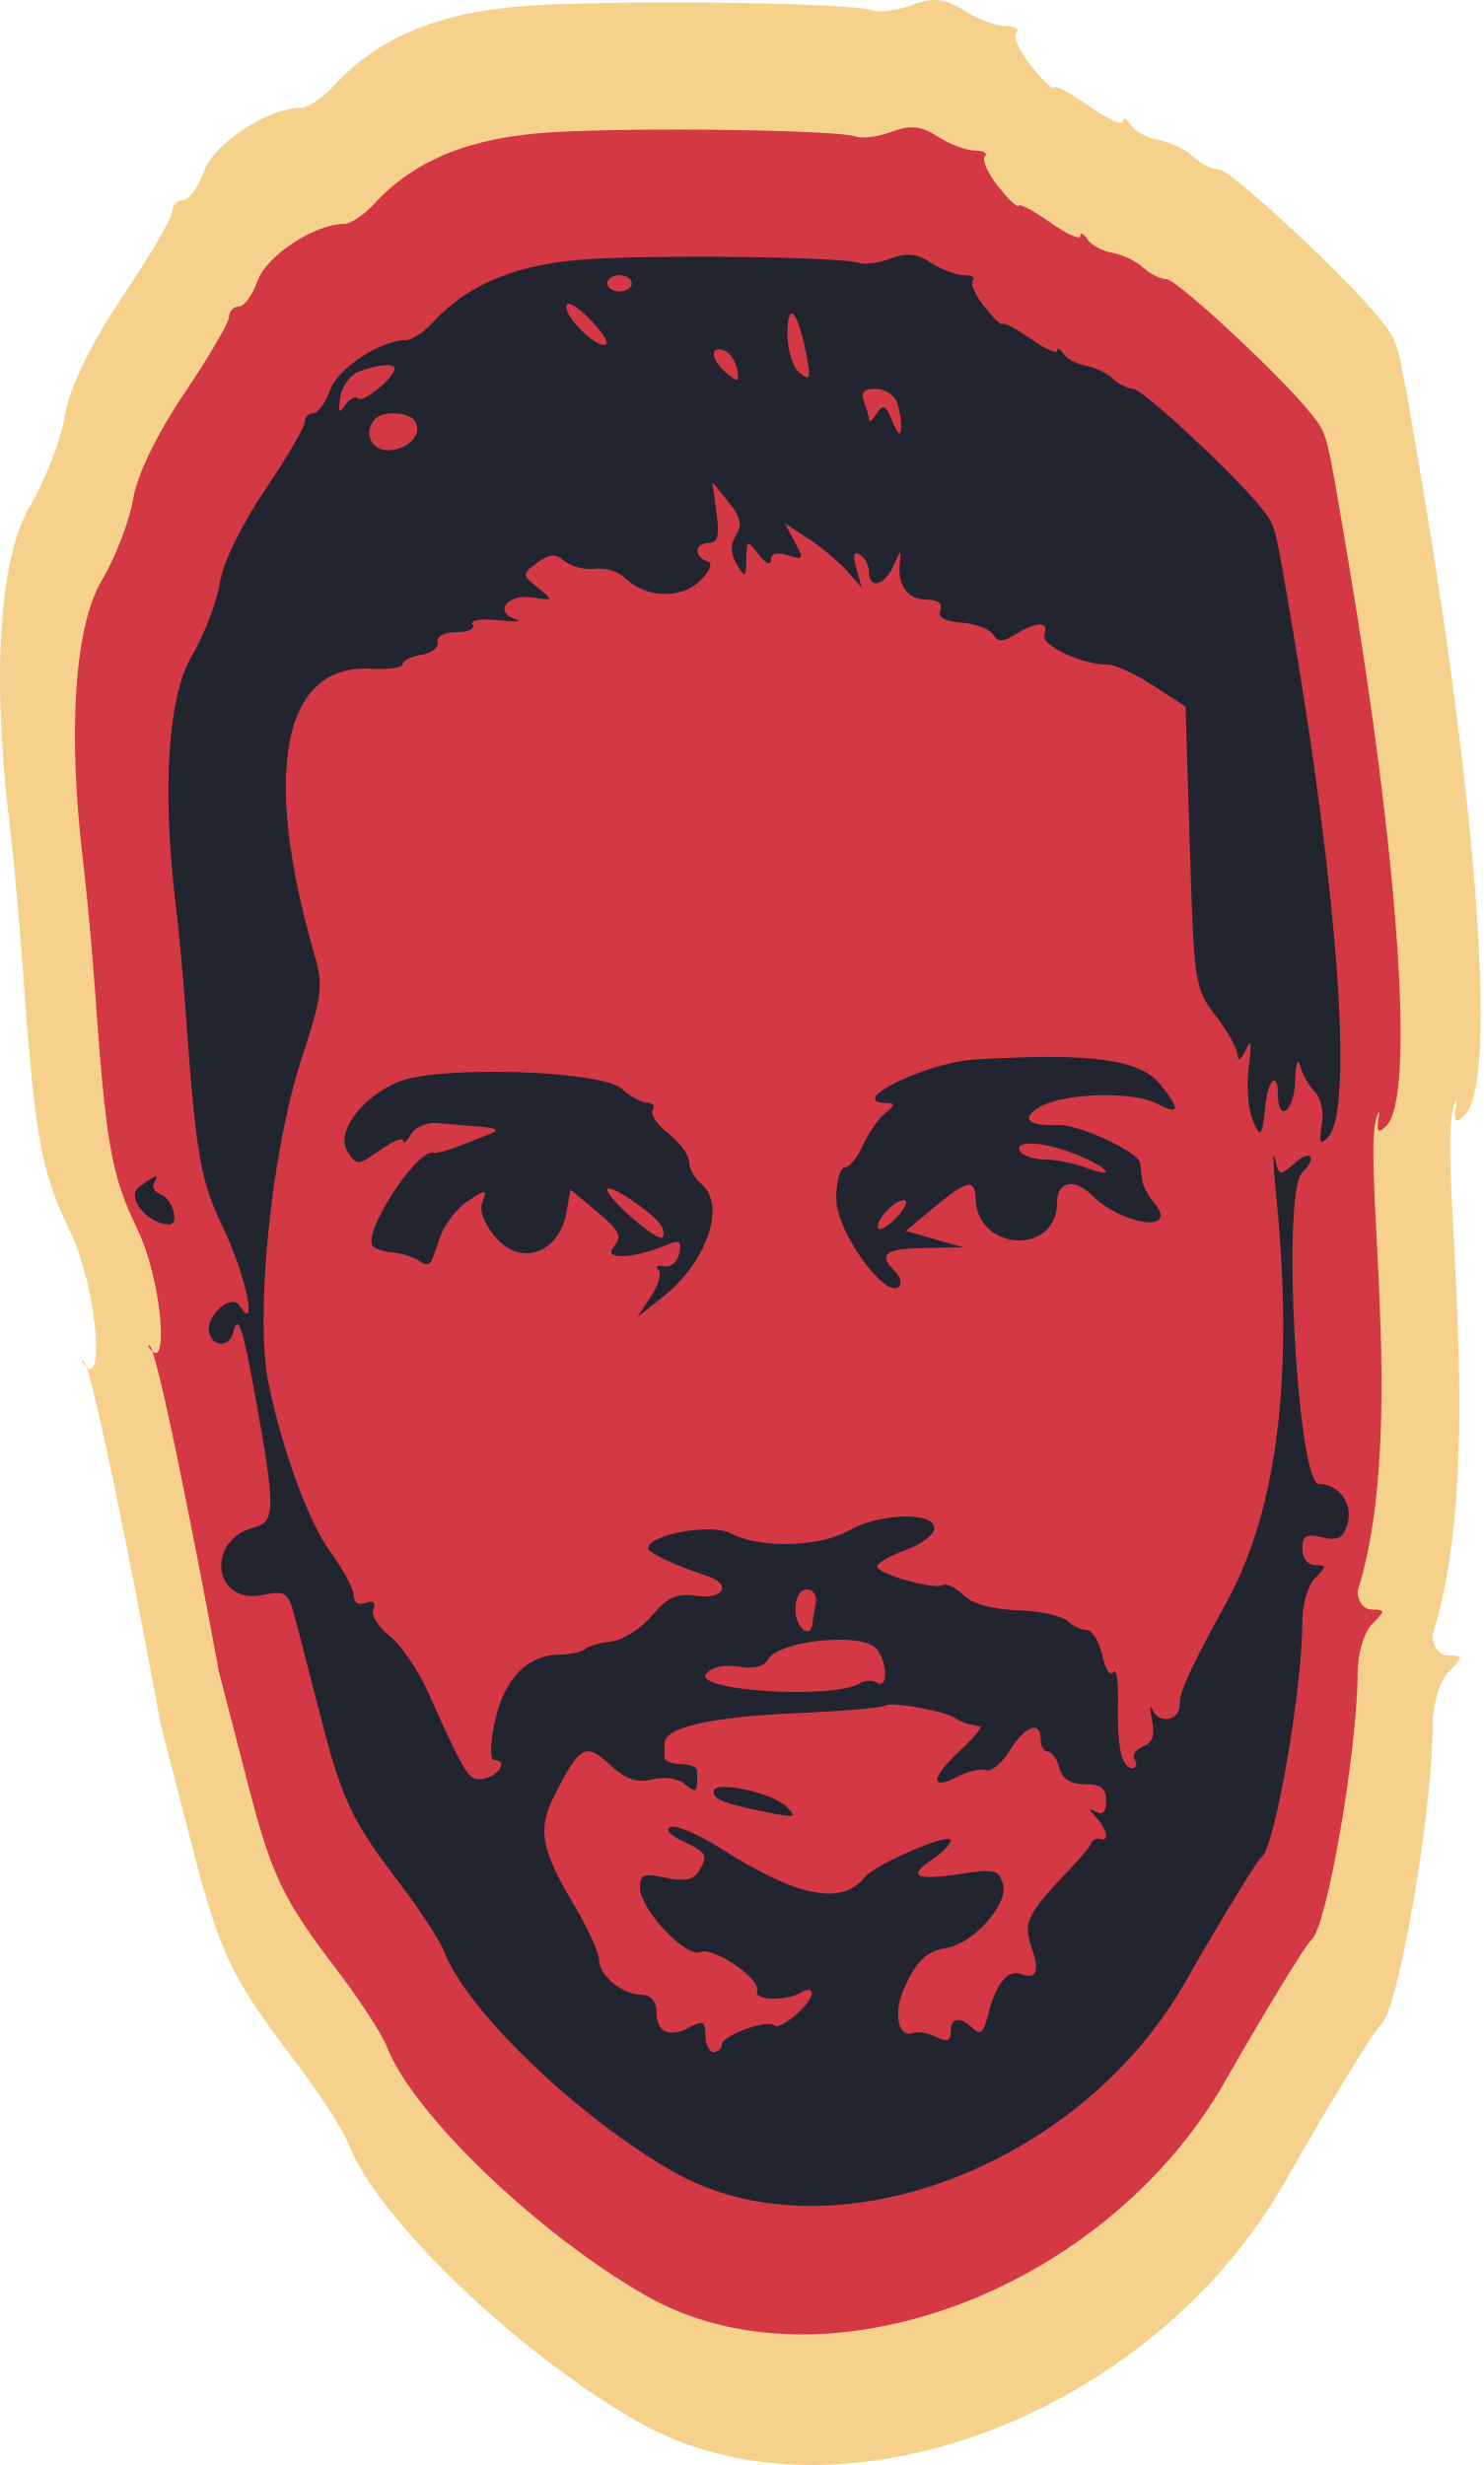
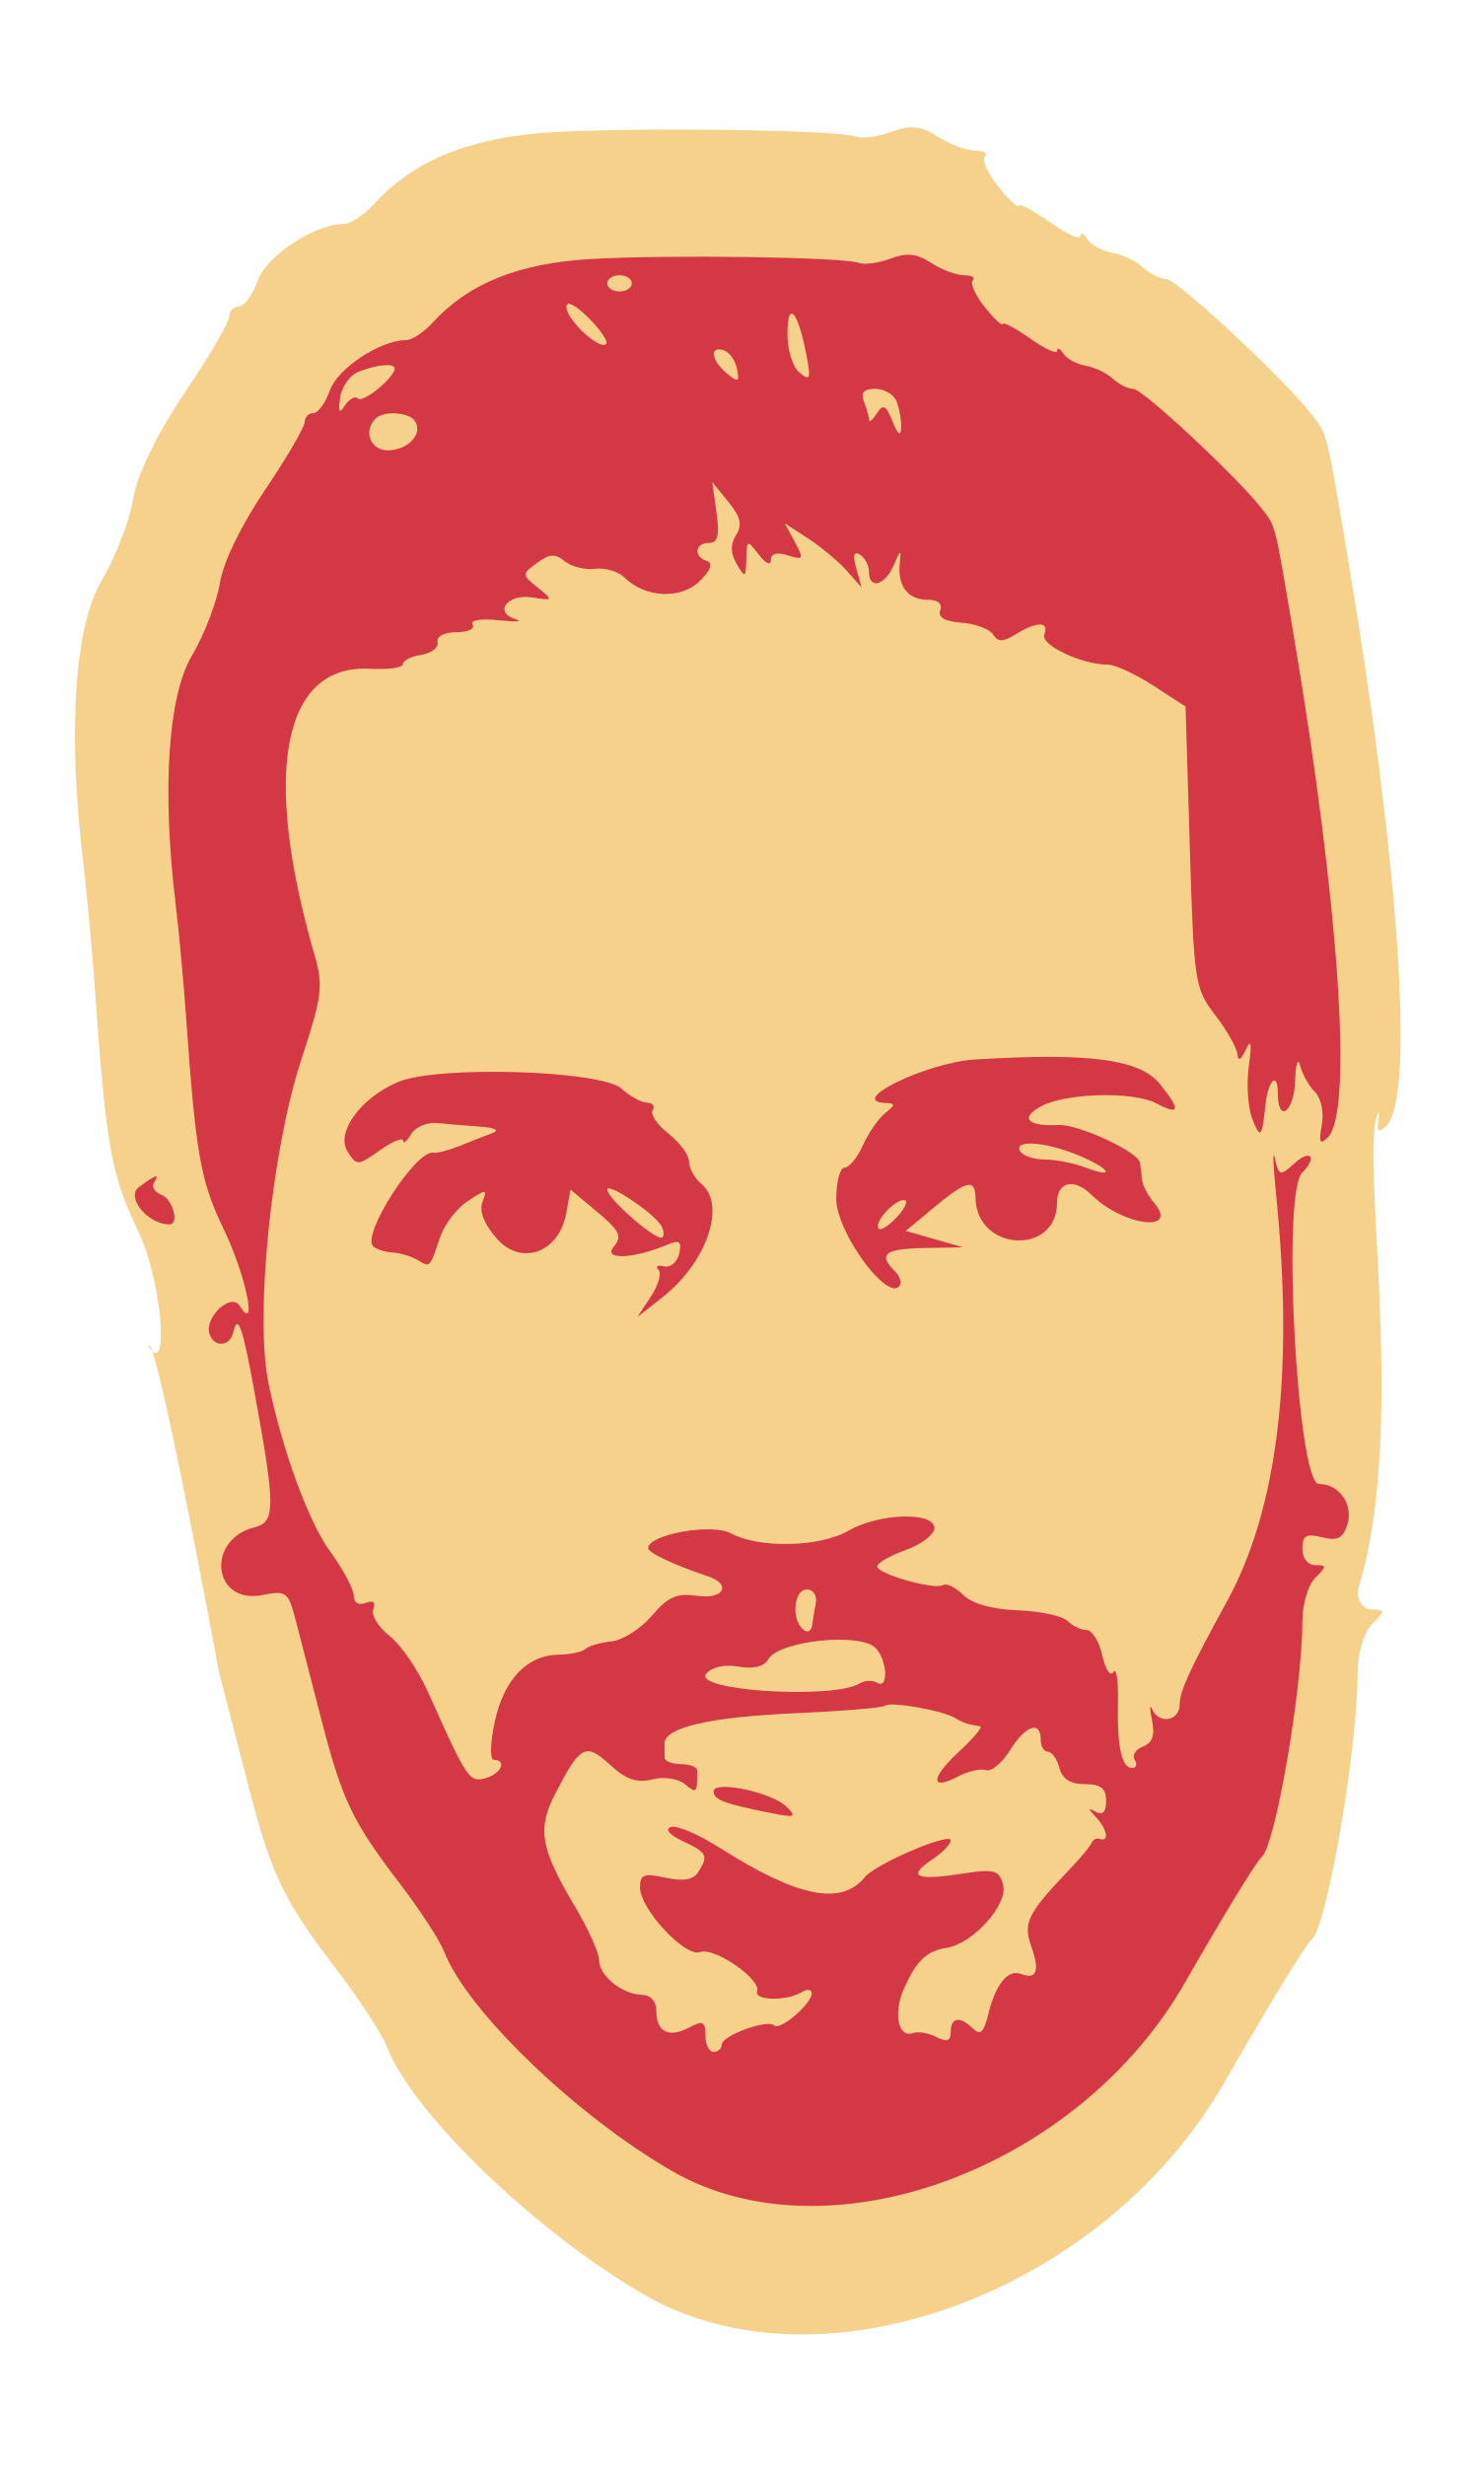
<svg xmlns="http://www.w3.org/2000/svg" width="198" height="329" viewBox="0 0 198 329" fill="none">
-   <path d="M44.483 11.523C50.595 4.823 58.983 1.438 71.241 0.722C84.33 -0.041 113.728 0.382 116.409 1.372C117.364 1.725 119.774 1.399 121.766 0.647C124.505 -0.386 126.17 -0.209 128.599 1.37C130.366 2.519 132.868 3.458 134.159 3.458C135.449 3.458 136.112 3.848 135.631 4.325C135.15 4.802 136.034 6.802 137.594 8.771C139.155 10.739 140.531 12.044 140.651 11.671C140.773 11.297 142.888 12.416 145.352 14.158C147.817 15.899 149.843 16.82 149.855 16.204C149.866 15.589 150.332 15.793 150.889 16.658C151.446 17.523 153.143 18.447 154.66 18.71C156.176 18.973 158.237 19.958 159.239 20.899C160.241 21.839 161.792 22.612 162.686 22.616C164.268 22.624 180.165 37.428 184.304 42.748C186.741 45.88 186.473 44.825 189.729 64.13C197.4 109.616 199.78 144.611 195.488 148.835C194.147 150.154 193.934 149.716 194.471 146.748C190.99 150.201 199.029 193.577 191.198 218.188C191.198 219.787 192.111 220.949 193.365 220.949C195.334 220.949 195.334 221.145 193.365 223.099C192.164 224.29 191.198 227.539 191.198 230.384C191.198 241.83 186.6 268.418 184.314 270.193C183.502 270.823 177.584 280.514 171.412 291.322C153.465 322.745 111.351 338.274 85.029 323.173C68.859 313.896 50.297 296.033 46.483 286.08C45.779 284.244 42.461 279.15 39.111 274.758C30.983 264.108 29.316 260.629 25.784 246.939C24.134 240.544 22.189 233.023 21.462 230.225C19.726 220.711 13.607 188.462 11.551 182.477C11.366 182.311 11.161 182.055 10.934 181.699C11.033 181.283 11.248 181.595 11.551 182.477C13.946 184.625 12.813 171.531 9.327 164.291C5.381 156.097 4.635 151.848 2.939 127.934C2.539 122.292 1.767 113.982 1.223 109.468C-1.105 90.152 -0.069 74.412 3.979 67.579C6.041 64.101 8.151 58.628 8.668 55.417C9.243 51.848 12.206 45.727 16.296 39.662C19.974 34.207 22.982 29.061 22.982 28.228C22.982 27.394 23.635 26.712 24.433 26.712C25.231 26.712 26.496 24.968 27.245 22.836C28.537 19.16 35.763 14.401 40.051 14.401C41.045 14.401 43.04 13.106 44.483 11.523Z" fill="#F5D18C" />
-   <path d="M49.828 27.317C55.301 21.319 62.81 18.287 73.786 17.647C85.505 16.963 111.827 17.342 114.227 18.229C115.082 18.545 117.24 18.253 119.023 17.58C121.475 16.655 122.967 16.813 125.142 18.226C126.724 19.255 128.963 20.096 130.119 20.096C131.274 20.096 131.868 20.446 131.438 20.873C131.007 21.3 131.798 23.09 133.195 24.853C134.592 26.615 135.824 27.784 135.932 27.449C136.041 27.115 137.935 28.117 140.141 29.676C142.348 31.235 144.162 32.059 144.173 31.508C144.183 30.957 144.6 31.14 145.098 31.915C145.597 32.69 147.117 33.516 148.475 33.752C149.832 33.987 151.677 34.869 152.575 35.712C153.472 36.553 154.861 37.246 155.661 37.249C157.078 37.256 171.311 50.511 175.017 55.274C177.198 58.079 176.959 57.134 179.874 74.418C186.743 115.145 188.873 146.477 185.03 150.259C183.829 151.441 183.639 151.048 184.119 148.391C181.003 151.483 188.201 190.32 181.189 212.354C181.189 213.786 182.006 214.827 183.129 214.827C184.893 214.827 184.893 215.002 183.129 216.752C182.054 217.818 181.189 220.728 181.189 223.275C181.189 233.523 177.073 257.328 175.026 258.917C174.299 259.482 169 268.158 163.474 277.835C147.405 305.97 109.698 319.874 86.131 306.353C71.653 298.047 55.033 282.053 51.618 273.142C50.988 271.498 48.018 266.937 45.018 263.005C37.741 253.469 36.248 250.354 33.086 238.097C31.608 232.371 29.867 225.637 29.216 223.132C27.661 214.614 22.183 185.74 20.342 180.381C20.177 180.233 19.993 180.003 19.789 179.684C19.878 179.312 20.071 179.591 20.342 180.381C22.487 182.304 21.472 170.58 18.351 164.098C14.818 156.761 14.15 152.957 12.632 131.546C12.274 126.494 11.582 119.054 11.095 115.013C9.011 97.717 9.938 83.624 13.563 77.507C15.409 74.393 17.298 69.493 17.761 66.618C18.276 63.422 20.929 57.942 24.59 52.511C27.883 47.627 30.577 43.02 30.577 42.274C30.577 41.527 31.162 40.917 31.876 40.917C32.59 40.917 33.724 39.355 34.394 37.446C35.551 34.155 42.02 29.894 45.86 29.894C46.75 29.894 48.536 28.735 49.828 27.317Z" fill="#D43845" />
-   <path fill-rule="evenodd" clip-rule="evenodd" d="M78.864 34.572C69.161 35.138 62.522 37.818 57.684 43.122C56.541 44.375 54.962 45.399 54.175 45.399C50.781 45.399 45.061 49.167 44.039 52.076C43.446 53.764 42.444 55.144 41.813 55.144C41.181 55.144 40.664 55.684 40.664 56.344C40.664 57.004 38.282 61.077 35.371 65.395C32.134 70.196 29.789 75.041 29.334 77.867C28.924 80.408 27.254 84.74 25.622 87.493C22.418 92.902 21.598 105.361 23.44 120.652C23.871 124.224 24.482 130.802 24.799 135.269C26.141 154.198 26.732 157.561 29.855 164.048C32.827 170.22 34.471 178.196 31.959 174.254C30.841 172.5 27.291 175.787 27.945 177.971C28.518 179.881 30.658 179.784 31.127 177.827C31.74 175.266 32.357 176.976 33.933 185.617C36.788 201.26 36.791 203.124 33.964 203.846C27.409 205.521 28.413 214.197 35.01 212.888C38.214 212.253 38.476 212.449 39.46 216.239C40.036 218.454 41.576 224.407 42.882 229.469C45.678 240.306 46.997 243.06 53.431 251.49C56.083 254.966 58.709 258.999 59.266 260.452C62.285 268.331 76.979 282.47 89.778 289.814C110.614 301.768 143.95 289.475 158.156 264.601C163.042 256.046 167.726 248.375 168.369 247.876C170.179 246.471 173.818 225.425 173.818 216.365C173.818 214.113 174.583 211.541 175.534 210.598C177.093 209.052 177.093 208.897 175.534 208.897C174.541 208.897 173.818 207.976 173.818 206.711C173.818 204.942 174.32 204.649 176.444 205.178C178.488 205.687 179.234 205.32 179.809 203.523C180.67 200.832 178.758 198.069 176.036 198.069C173.132 198.069 171.025 159.263 173.78 156.53C175.833 154.493 174.953 153.301 172.815 155.221C170.809 157.022 170.695 156.995 170.144 154.577C169.827 153.188 169.91 155.462 170.329 159.631C172.713 183.366 170.525 201.387 163.761 213.728C158.786 222.806 157.447 225.719 157.447 227.465C157.447 229.716 154.677 230.205 153.762 228.116C153.435 227.371 153.431 228.036 153.751 229.593C154.164 231.592 153.81 232.624 152.548 233.105C151.565 233.479 151.066 234.276 151.439 234.875C151.813 235.475 151.656 235.966 151.09 235.966C149.679 235.966 149.074 233.117 149.206 227.092C149.267 224.296 148.989 222.534 148.589 223.176C148.189 223.819 147.523 222.817 147.11 220.951C146.697 219.086 145.76 217.559 145.027 217.559C144.295 217.559 143.143 217.011 142.468 216.342C141.793 215.672 138.807 215.035 135.832 214.925C132.416 214.799 129.74 214.047 128.568 212.884C127.546 211.871 126.336 211.272 125.878 211.553C124.743 212.249 117.064 210.08 117.064 209.063C117.064 208.616 118.783 207.632 120.884 206.879C122.985 206.125 124.704 204.809 124.704 203.955C124.704 201.725 117.318 201.947 113.244 204.299C109.409 206.514 101.313 206.696 97.534 204.652C94.984 203.274 86.504 204.802 86.504 206.64C86.504 207.244 90.051 208.912 94.417 210.36C97.719 211.456 96.608 213.514 92.998 212.989C90.332 212.601 89.137 213.13 87.003 215.646C85.538 217.374 83.106 218.918 81.6 219.077C80.093 219.237 78.534 219.691 78.135 220.087C77.736 220.483 76.14 220.823 74.59 220.843C70.346 220.898 67.25 224.14 66.031 229.808C65.426 232.625 65.367 234.883 65.9 234.883C67.726 234.883 66.85 236.798 64.778 237.336C62.611 237.898 62.352 237.509 57.097 225.783C55.788 222.861 53.489 219.514 51.99 218.343C50.49 217.173 49.513 215.568 49.819 214.777C50.175 213.859 49.804 213.556 48.795 213.94C47.859 214.296 47.213 213.898 47.213 212.965C47.213 212.097 45.777 209.421 44.022 207.017C41.159 203.097 37.636 193.438 35.82 184.535C33.991 175.566 36.247 153.496 40.235 141.347C43.003 132.916 43.17 131.576 41.966 127.418C34.923 103.074 37.737 88.609 49.389 89.261C51.794 89.396 53.761 89.117 53.761 88.642C53.761 88.167 54.867 87.611 56.217 87.406C57.568 87.202 58.55 86.437 58.4 85.707C58.241 84.934 59.294 84.379 60.92 84.379C62.456 84.379 63.428 83.92 63.078 83.36C62.708 82.765 64.158 82.526 66.561 82.785C68.826 83.029 69.846 82.97 68.829 82.653C65.841 81.724 67.702 79.231 71.006 79.738C73.881 80.179 73.9 80.147 71.77 78.428C69.624 76.695 69.622 76.64 71.68 75.127C73.341 73.906 74.105 73.861 75.379 74.91C76.262 75.637 78.082 76.089 79.424 75.915C80.765 75.74 82.547 76.277 83.384 77.107C86.114 79.815 90.89 80.028 93.385 77.553C94.859 76.091 95.194 75.162 94.349 74.882C92.526 74.279 92.731 72.468 94.621 72.468C95.807 72.468 96.052 71.477 95.624 68.408L95.059 64.348L97.214 66.984C98.837 68.969 99.091 70.061 98.241 71.411C97.456 72.658 97.481 73.831 98.324 75.272C99.447 77.191 99.54 77.145 99.603 74.634C99.668 72.019 99.725 71.999 101.273 74.029C102.166 75.2 102.876 75.528 102.876 74.768C102.876 73.88 103.667 73.655 105.152 74.122C107.239 74.779 107.317 74.631 106.081 72.341L104.733 69.843L107.877 71.886C109.605 73.009 111.914 74.94 113.008 76.176L114.997 78.424L114.277 75.852C113.788 74.106 113.944 73.518 114.765 74.021C115.429 74.429 115.973 75.464 115.973 76.322C115.973 78.732 118.104 78.167 119.272 75.446C120.184 73.324 120.288 73.289 120.083 75.176C119.754 78.197 121.164 80.048 123.794 80.048C125.176 80.048 125.822 80.584 125.487 81.451C125.125 82.386 126.072 82.939 128.328 83.109C130.19 83.25 132.085 83.959 132.541 84.684C133.19 85.718 133.845 85.71 135.571 84.65C138.41 82.904 140.06 82.923 139.376 84.692C138.835 86.089 144.381 88.71 147.877 88.71C148.831 88.71 151.55 89.969 153.92 91.508L158.228 94.306L158.795 113.062C159.345 131.22 159.454 131.936 162.225 135.54C163.799 137.588 165.122 139.948 165.164 140.785C165.21 141.695 165.647 141.437 166.251 140.141C166.984 138.572 167.099 139.176 166.666 142.336C166.337 144.734 166.554 147.901 167.146 149.374C168.236 152.084 168.433 151.864 168.899 147.416C169.244 144.125 170.544 142.94 170.544 145.916C170.544 150.041 172.722 148.424 172.854 144.202C172.924 141.966 173.222 141.08 173.517 142.23C173.812 143.379 174.705 144.965 175.5 145.754C176.327 146.574 176.716 148.462 176.409 150.161C175.984 152.511 176.152 152.857 177.214 151.813C180.611 148.469 178.728 120.769 172.656 84.763C170.079 69.482 170.29 70.317 168.362 67.838C165.085 63.627 152.502 51.908 151.249 51.902C150.542 51.899 149.314 51.287 148.521 50.543C147.727 49.798 146.096 49.018 144.896 48.81C143.695 48.602 142.352 47.871 141.911 47.186C141.47 46.501 141.102 46.34 141.092 46.827C141.083 47.314 139.479 46.585 137.528 45.207C135.578 43.828 133.903 42.943 133.807 43.238C133.712 43.534 132.623 42.501 131.387 40.943C130.152 39.385 129.453 37.801 129.834 37.424C130.214 37.046 129.689 36.737 128.668 36.737C127.646 36.737 125.666 35.994 124.267 35.084C122.344 33.834 121.026 33.695 118.858 34.512C117.281 35.107 115.373 35.365 114.618 35.086C112.496 34.302 89.225 33.967 78.864 34.572ZM84.322 37.82C84.322 38.416 83.585 38.903 82.684 38.903C81.784 38.903 81.047 38.416 81.047 37.82C81.047 37.224 81.784 36.737 82.684 36.737C83.585 36.737 84.322 37.224 84.322 37.82ZM80.891 45.915C80.012 46.787 75.59 42.659 75.59 40.966C75.59 40.082 76.767 40.661 78.534 42.413C80.153 44.02 81.213 45.595 80.891 45.915ZM107.636 47.426C108.238 50.587 108.112 50.897 106.695 49.73C105.776 48.973 105.073 46.66 105.092 44.455C105.13 39.931 106.518 41.552 107.636 47.426ZM98.363 49.244C98.708 51.01 98.524 51.09 96.999 49.834C94.912 48.116 94.653 46.109 96.6 46.753C97.35 47 98.144 48.122 98.363 49.244ZM52.67 49.189C52.67 50.371 48.442 53.837 47.79 53.191C47.407 52.811 46.628 53.217 46.059 54.093C45.278 55.294 45.115 55.038 45.397 53.054C45.602 51.607 46.708 50.057 47.856 49.611C50.347 48.642 52.67 48.438 52.67 49.189ZM119.676 53.609C120.04 54.551 120.307 56.134 120.269 57.128C120.225 58.296 119.819 57.987 119.122 56.253C118.241 54.064 117.857 53.865 117.025 55.17C116.464 56.049 115.999 56.443 115.989 56.045C115.98 55.647 115.675 54.551 115.31 53.609C114.842 52.399 115.289 51.896 116.831 51.896C118.031 51.896 119.312 52.667 119.676 53.609ZM55.393 56.218C56.45 57.915 54.54 60.008 51.852 60.103C49.477 60.186 48.409 57.567 50.123 55.866C51.224 54.774 54.635 55.002 55.393 56.218ZM130.114 141.414C123.613 141.815 112.826 147.092 118.259 147.214C119.516 147.242 119.495 147.486 118.142 148.567C117.235 149.293 115.894 151.226 115.164 152.864C114.434 154.502 113.335 155.841 112.722 155.841C112.109 155.841 111.607 157.729 111.607 160.036C111.607 164.31 118.188 173.495 119.978 171.719C120.396 171.304 120.157 170.387 119.447 169.683C117.146 167.4 118.057 166.671 123.34 166.571L128.524 166.474L124.704 165.381L120.884 164.288L124.663 161.147C129.029 157.519 130.148 157.267 130.196 159.902C130.327 167.043 141.076 167.631 141.076 160.497C141.076 157.717 143.377 157.197 145.659 159.46C149.854 163.622 157.434 164.612 154.039 160.554C153.231 159.587 152.513 158.253 152.446 157.589C152.378 156.926 152.248 155.848 152.156 155.194C151.955 153.756 143.936 150.031 141.313 150.156C137.156 150.355 136.068 149.242 138.893 147.681C142.162 145.875 151.257 145.631 154.338 147.267C157.476 148.933 157.616 148.174 154.815 144.696C152.129 141.363 145.421 140.471 130.114 141.414ZM53.123 144.409C48.137 146.531 44.782 151.146 46.381 153.686C47.599 155.621 47.74 155.616 50.701 153.525C52.384 152.336 53.776 151.762 53.794 152.249C53.813 152.736 54.291 152.348 54.857 151.386C55.424 150.424 57.005 149.753 58.372 149.894C59.738 150.035 62.329 150.252 64.13 150.375C66.021 150.504 66.713 150.857 65.767 151.21C64.867 151.546 62.902 152.317 61.401 152.923C59.901 153.53 58.304 153.947 57.854 153.851C55.574 153.364 48.216 164.777 49.799 166.347C50.178 166.723 51.356 167.094 52.417 167.172C53.477 167.25 54.983 167.704 55.763 168.182C57.407 169.19 57.348 169.25 58.717 165.169C59.293 163.451 60.968 161.258 62.439 160.297C64.936 158.664 65.065 158.673 64.388 160.429C63.924 161.634 64.606 163.383 66.289 165.301C69.582 169.054 74.643 167.186 75.586 161.868L76.136 158.769L79.714 161.759C82.729 164.278 83.073 165.01 81.901 166.412C80.404 168.201 84.539 168.035 89.071 166.123C90.687 165.441 91.002 165.681 90.643 167.323C90.396 168.452 89.487 169.214 88.622 169.015C87.758 168.817 87.42 169.021 87.872 169.47C88.325 169.918 87.878 171.522 86.88 173.034L85.065 175.782L88.447 173.12C94.344 168.48 96.968 160.781 93.598 158.007C92.698 157.266 91.962 155.936 91.962 155.053C91.962 154.169 90.729 152.485 89.223 151.309C87.716 150.133 86.763 148.723 87.104 148.175C87.445 147.628 87.12 147.179 86.382 147.179C85.643 147.179 84.097 146.333 82.945 145.299C80.205 142.839 58.347 142.187 53.123 144.409ZM143.84 154.162C148.186 155.963 149.046 157.407 144.825 155.815C143.285 155.234 140.858 154.759 139.432 154.759C138.006 154.759 136.535 154.271 136.164 153.676C135.173 152.084 139.487 152.358 143.84 154.162ZM18.544 158.446C16.752 159.794 19.722 163.421 22.617 163.421C23.963 163.421 23.067 160.053 21.57 159.484C20.674 159.142 20.211 158.427 20.543 157.893C21.364 156.576 20.831 156.723 18.544 158.446ZM88.218 163.543C88.596 164.151 88.678 164.873 88.4 165.149C87.749 165.795 81.047 159.985 81.047 158.775C81.047 157.756 87.135 161.805 88.218 163.543ZM119.787 162.345C118.697 163.54 117.568 164.282 117.279 163.995C116.546 163.268 119.268 160.172 120.641 160.172C121.261 160.172 120.877 161.15 119.787 162.345ZM108.866 214.04C108.665 215.082 108.462 216.3 108.416 216.747C108.193 218.918 106.15 217.209 106.15 214.852C106.15 213.243 106.775 212.145 107.69 212.145C108.569 212.145 109.074 212.959 108.866 214.04ZM116.846 219.941C118.424 221.506 118.613 225.547 117.064 224.597C116.464 224.229 115.424 224.264 114.753 224.676C111.197 226.856 92.346 225.664 94.257 223.379C95.005 222.486 96.709 222.117 98.581 222.444C100.576 222.793 101.98 222.44 102.545 221.448C103.947 218.99 114.741 217.853 116.846 219.941ZM127.425 229.28C128.03 229.664 128.893 230.046 129.343 230.129C129.793 230.213 130.459 230.343 130.822 230.417C131.186 230.491 129.891 232.028 127.944 233.832C124.139 237.358 124.14 239.087 127.945 237.066C129.231 236.384 130.869 236.022 131.586 236.262C132.303 236.502 133.742 235.315 134.784 233.625C136.835 230.298 138.893 229.572 138.893 232.176C138.893 233.07 139.327 233.801 139.857 233.801C140.387 233.801 141.078 234.775 141.392 235.966C141.778 237.429 142.881 238.132 144.794 238.132C146.924 238.132 147.624 238.683 147.624 240.361C147.624 241.83 147.159 242.33 146.26 241.826C145.168 241.215 145.168 241.354 146.26 242.52C147.765 244.128 148.089 245.865 146.806 245.44C146.355 245.291 145.853 245.524 145.689 245.957C145.526 246.39 144.298 247.888 142.961 249.287C137.112 255.403 136.513 256.586 137.64 259.792C138.805 263.108 138.361 264.263 136.232 263.452C134.512 262.798 132.857 264.864 131.889 268.876C131.32 271.23 130.821 271.702 129.883 270.771C128.145 269.047 126.887 269.225 126.887 271.194C126.887 272.426 126.393 272.604 124.977 271.882C123.927 271.345 122.514 271.105 121.837 271.348C119.876 272.051 119.186 268.691 120.628 265.459C122.318 261.669 123.627 260.413 126.342 259.979C129.872 259.413 134.565 254.181 133.875 251.579C133.337 249.551 132.767 249.405 128.172 250.109C122.175 251.028 121.032 250.434 124.432 248.167C125.782 247.267 126.887 246.129 126.887 245.64C126.887 244.484 116.855 248.773 115.423 250.54C112.294 254.402 106.419 253.218 96.091 246.643C93.245 244.832 90.292 243.573 89.529 243.847C88.707 244.141 89.365 244.914 91.143 245.743C94.395 247.258 94.593 247.663 93.172 249.887C92.524 250.902 91.179 251.127 88.823 250.613C85.938 249.984 85.413 250.186 85.413 251.927C85.413 254.786 91.47 261.289 93.437 260.54C95.307 259.828 101.605 264.16 101.051 265.778C100.621 267.037 105.012 267.109 107.024 265.875C107.744 265.434 108.333 265.513 108.333 266.052C108.333 267.449 104.079 271.086 103.322 270.335C102.441 269.461 96.327 271.691 96.327 272.886C96.327 273.423 95.836 273.863 95.236 273.863C94.636 273.863 94.144 272.871 94.144 271.659C94.144 269.784 93.816 269.63 91.939 270.626C89.253 272.053 87.596 271.198 87.596 268.385C87.596 267.118 86.837 266.27 85.686 266.249C83.052 266.201 79.956 263.695 79.956 261.61C79.956 260.659 78.489 257.415 76.697 254.398C72.124 246.705 71.675 244.129 74.09 239.434C77.436 232.929 78.155 232.546 81.406 235.538C83.539 237.499 84.995 238.005 87.044 237.495C88.638 237.098 90.494 237.372 91.43 238.143C93.001 239.437 93.079 239.346 93.044 236.267C93.039 235.838 92.063 235.472 90.875 235.455C89.687 235.438 88.709 235.059 88.701 234.613C88.694 234.166 88.687 233.301 88.687 232.691C88.687 230.568 94.761 229.167 106.15 228.661C112.453 228.382 117.848 227.929 118.138 227.656C118.775 227.056 125.876 228.298 127.425 229.28ZM95.236 239.092C95.236 240.203 96.62 240.729 102.814 241.973C106.118 242.636 106.379 242.535 104.969 241.136C103.024 239.207 95.236 237.571 95.236 239.092Z" fill="#222530" />
+   <path d="M49.828 27.317C55.301 21.319 62.81 18.287 73.786 17.647C85.505 16.963 111.827 17.342 114.227 18.229C115.082 18.545 117.24 18.253 119.023 17.58C121.475 16.655 122.967 16.813 125.142 18.226C126.724 19.255 128.963 20.096 130.119 20.096C131.274 20.096 131.868 20.446 131.438 20.873C131.007 21.3 131.798 23.09 133.195 24.853C134.592 26.615 135.824 27.784 135.932 27.449C136.041 27.115 137.935 28.117 140.141 29.676C142.348 31.235 144.162 32.059 144.173 31.508C144.183 30.957 144.6 31.14 145.098 31.915C145.597 32.69 147.117 33.516 148.475 33.752C149.832 33.987 151.677 34.869 152.575 35.712C153.472 36.553 154.861 37.246 155.661 37.249C157.078 37.256 171.311 50.511 175.017 55.274C177.198 58.079 176.959 57.134 179.874 74.418C186.743 115.145 188.873 146.477 185.03 150.259C183.829 151.441 183.639 151.048 184.119 148.391C181.003 151.483 188.201 190.32 181.189 212.354C181.189 213.786 182.006 214.827 183.129 214.827C184.893 214.827 184.893 215.002 183.129 216.752C182.054 217.818 181.189 220.728 181.189 223.275C181.189 233.523 177.073 257.328 175.026 258.917C174.299 259.482 169 268.158 163.474 277.835C147.405 305.97 109.698 319.874 86.131 306.353C71.653 298.047 55.033 282.053 51.618 273.142C50.988 271.498 48.018 266.937 45.018 263.005C37.741 253.469 36.248 250.354 33.086 238.097C31.608 232.371 29.867 225.637 29.216 223.132C27.661 214.614 22.183 185.74 20.342 180.381C20.177 180.233 19.993 180.003 19.789 179.684C19.878 179.312 20.071 179.591 20.342 180.381C22.487 182.304 21.472 170.58 18.351 164.098C14.818 156.761 14.15 152.957 12.632 131.546C12.274 126.494 11.582 119.054 11.095 115.013C9.011 97.717 9.938 83.624 13.563 77.507C15.409 74.393 17.298 69.493 17.761 66.618C18.276 63.422 20.929 57.942 24.59 52.511C27.883 47.627 30.577 43.02 30.577 42.274C30.577 41.527 31.162 40.917 31.876 40.917C32.59 40.917 33.724 39.355 34.394 37.446C35.551 34.155 42.02 29.894 45.86 29.894C46.75 29.894 48.536 28.735 49.828 27.317Z" fill="#F5D18C" />
+   <path fill-rule="evenodd" clip-rule="evenodd" d="M78.864 34.572C69.161 35.138 62.522 37.818 57.684 43.122C56.541 44.375 54.962 45.399 54.175 45.399C50.781 45.399 45.061 49.167 44.039 52.076C43.446 53.764 42.444 55.144 41.813 55.144C41.181 55.144 40.664 55.684 40.664 56.344C40.664 57.004 38.282 61.077 35.371 65.395C32.134 70.196 29.789 75.041 29.334 77.867C28.924 80.408 27.254 84.74 25.622 87.493C22.418 92.902 21.598 105.361 23.44 120.652C23.871 124.224 24.482 130.802 24.799 135.269C26.141 154.198 26.732 157.561 29.855 164.048C32.827 170.22 34.471 178.196 31.959 174.254C30.841 172.5 27.291 175.787 27.945 177.971C28.518 179.881 30.658 179.784 31.127 177.827C31.74 175.266 32.357 176.976 33.933 185.617C36.788 201.26 36.791 203.124 33.964 203.846C27.409 205.521 28.413 214.197 35.01 212.888C38.214 212.253 38.476 212.449 39.46 216.239C40.036 218.454 41.576 224.407 42.882 229.469C45.678 240.306 46.997 243.06 53.431 251.49C56.083 254.966 58.709 258.999 59.266 260.452C62.285 268.331 76.979 282.47 89.778 289.814C110.614 301.768 143.95 289.475 158.156 264.601C163.042 256.046 167.726 248.375 168.369 247.876C170.179 246.471 173.818 225.425 173.818 216.365C173.818 214.113 174.583 211.541 175.534 210.598C177.093 209.052 177.093 208.897 175.534 208.897C174.541 208.897 173.818 207.976 173.818 206.711C173.818 204.942 174.32 204.649 176.444 205.178C178.488 205.687 179.234 205.32 179.809 203.523C180.67 200.832 178.758 198.069 176.036 198.069C173.132 198.069 171.025 159.263 173.78 156.53C175.833 154.493 174.953 153.301 172.815 155.221C170.809 157.022 170.695 156.995 170.144 154.577C169.827 153.188 169.91 155.462 170.329 159.631C172.713 183.366 170.525 201.387 163.761 213.728C158.786 222.806 157.447 225.719 157.447 227.465C157.447 229.716 154.677 230.205 153.762 228.116C153.435 227.371 153.431 228.036 153.751 229.593C154.164 231.592 153.81 232.624 152.548 233.105C151.565 233.479 151.066 234.276 151.439 234.875C151.813 235.475 151.656 235.966 151.09 235.966C149.679 235.966 149.074 233.117 149.206 227.092C149.267 224.296 148.989 222.534 148.589 223.176C148.189 223.819 147.523 222.817 147.11 220.951C146.697 219.086 145.76 217.559 145.027 217.559C144.295 217.559 143.143 217.011 142.468 216.342C141.793 215.672 138.807 215.035 135.832 214.925C132.416 214.799 129.74 214.047 128.568 212.884C127.546 211.871 126.336 211.272 125.878 211.553C124.743 212.249 117.064 210.08 117.064 209.063C117.064 208.616 118.783 207.632 120.884 206.879C122.985 206.125 124.704 204.809 124.704 203.955C124.704 201.725 117.318 201.947 113.244 204.299C109.409 206.514 101.313 206.696 97.534 204.652C94.984 203.274 86.504 204.802 86.504 206.64C86.504 207.244 90.051 208.912 94.417 210.36C97.719 211.456 96.608 213.514 92.998 212.989C90.332 212.601 89.137 213.13 87.003 215.646C85.538 217.374 83.106 218.918 81.6 219.077C80.093 219.237 78.534 219.691 78.135 220.087C77.736 220.483 76.14 220.823 74.59 220.843C70.346 220.898 67.25 224.14 66.031 229.808C65.426 232.625 65.367 234.883 65.9 234.883C67.726 234.883 66.85 236.798 64.778 237.336C62.611 237.898 62.352 237.509 57.097 225.783C55.788 222.861 53.489 219.514 51.99 218.343C50.49 217.173 49.513 215.568 49.819 214.777C50.175 213.859 49.804 213.556 48.795 213.94C47.859 214.296 47.213 213.898 47.213 212.965C47.213 212.097 45.777 209.421 44.022 207.017C41.159 203.097 37.636 193.438 35.82 184.535C33.991 175.566 36.247 153.496 40.235 141.347C43.003 132.916 43.17 131.576 41.966 127.418C34.923 103.074 37.737 88.609 49.389 89.261C51.794 89.396 53.761 89.117 53.761 88.642C53.761 88.167 54.867 87.611 56.217 87.406C57.568 87.202 58.55 86.437 58.4 85.707C58.241 84.934 59.294 84.379 60.92 84.379C62.456 84.379 63.428 83.92 63.078 83.36C62.708 82.765 64.158 82.526 66.561 82.785C68.826 83.029 69.846 82.97 68.829 82.653C65.841 81.724 67.702 79.231 71.006 79.738C73.881 80.179 73.9 80.147 71.77 78.428C69.624 76.695 69.622 76.64 71.68 75.127C73.341 73.906 74.105 73.861 75.379 74.91C76.262 75.637 78.082 76.089 79.424 75.915C80.765 75.74 82.547 76.277 83.384 77.107C86.114 79.815 90.89 80.028 93.385 77.553C94.859 76.091 95.194 75.162 94.349 74.882C92.526 74.279 92.731 72.468 94.621 72.468C95.807 72.468 96.052 71.477 95.624 68.408L95.059 64.348L97.214 66.984C98.837 68.969 99.091 70.061 98.241 71.411C97.456 72.658 97.481 73.831 98.324 75.272C99.447 77.191 99.54 77.145 99.603 74.634C99.668 72.019 99.725 71.999 101.273 74.029C102.166 75.2 102.876 75.528 102.876 74.768C102.876 73.88 103.667 73.655 105.152 74.122C107.239 74.779 107.317 74.631 106.081 72.341L104.733 69.843L107.877 71.886C109.605 73.009 111.914 74.94 113.008 76.176L114.997 78.424L114.277 75.852C113.788 74.106 113.944 73.518 114.765 74.021C115.429 74.429 115.973 75.464 115.973 76.322C115.973 78.732 118.104 78.167 119.272 75.446C120.184 73.324 120.288 73.289 120.083 75.176C119.754 78.197 121.164 80.048 123.794 80.048C125.176 80.048 125.822 80.584 125.487 81.451C125.125 82.386 126.072 82.939 128.328 83.109C130.19 83.25 132.085 83.959 132.541 84.684C133.19 85.718 133.845 85.71 135.571 84.65C138.41 82.904 140.06 82.923 139.376 84.692C138.835 86.089 144.381 88.71 147.877 88.71C148.831 88.71 151.55 89.969 153.92 91.508L158.228 94.306L158.795 113.062C159.345 131.22 159.454 131.936 162.225 135.54C163.799 137.588 165.122 139.948 165.164 140.785C165.21 141.695 165.647 141.437 166.251 140.141C166.984 138.572 167.099 139.176 166.666 142.336C166.337 144.734 166.554 147.901 167.146 149.374C168.236 152.084 168.433 151.864 168.899 147.416C169.244 144.125 170.544 142.94 170.544 145.916C170.544 150.041 172.722 148.424 172.854 144.202C172.924 141.966 173.222 141.08 173.517 142.23C173.812 143.379 174.705 144.965 175.5 145.754C176.327 146.574 176.716 148.462 176.409 150.161C175.984 152.511 176.152 152.857 177.214 151.813C180.611 148.469 178.728 120.769 172.656 84.763C170.079 69.482 170.29 70.317 168.362 67.838C165.085 63.627 152.502 51.908 151.249 51.902C150.542 51.899 149.314 51.287 148.521 50.543C147.727 49.798 146.096 49.018 144.896 48.81C143.695 48.602 142.352 47.871 141.911 47.186C141.47 46.501 141.102 46.34 141.092 46.827C141.083 47.314 139.479 46.585 137.528 45.207C135.578 43.828 133.903 42.943 133.807 43.238C133.712 43.534 132.623 42.501 131.387 40.943C130.152 39.385 129.453 37.801 129.834 37.424C130.214 37.046 129.689 36.737 128.668 36.737C127.646 36.737 125.666 35.994 124.267 35.084C122.344 33.834 121.026 33.695 118.858 34.512C117.281 35.107 115.373 35.365 114.618 35.086C112.496 34.302 89.225 33.967 78.864 34.572ZM84.322 37.82C84.322 38.416 83.585 38.903 82.684 38.903C81.784 38.903 81.047 38.416 81.047 37.82C81.047 37.224 81.784 36.737 82.684 36.737C83.585 36.737 84.322 37.224 84.322 37.82ZM80.891 45.915C80.012 46.787 75.59 42.659 75.59 40.966C75.59 40.082 76.767 40.661 78.534 42.413C80.153 44.02 81.213 45.595 80.891 45.915ZM107.636 47.426C108.238 50.587 108.112 50.897 106.695 49.73C105.776 48.973 105.073 46.66 105.092 44.455C105.13 39.931 106.518 41.552 107.636 47.426ZM98.363 49.244C98.708 51.01 98.524 51.09 96.999 49.834C94.912 48.116 94.653 46.109 96.6 46.753C97.35 47 98.144 48.122 98.363 49.244ZM52.67 49.189C52.67 50.371 48.442 53.837 47.79 53.191C47.407 52.811 46.628 53.217 46.059 54.093C45.278 55.294 45.115 55.038 45.397 53.054C45.602 51.607 46.708 50.057 47.856 49.611C50.347 48.642 52.67 48.438 52.67 49.189ZM119.676 53.609C120.04 54.551 120.307 56.134 120.269 57.128C120.225 58.296 119.819 57.987 119.122 56.253C118.241 54.064 117.857 53.865 117.025 55.17C116.464 56.049 115.999 56.443 115.989 56.045C115.98 55.647 115.675 54.551 115.31 53.609C114.842 52.399 115.289 51.896 116.831 51.896C118.031 51.896 119.312 52.667 119.676 53.609ZM55.393 56.218C56.45 57.915 54.54 60.008 51.852 60.103C49.477 60.186 48.409 57.567 50.123 55.866C51.224 54.774 54.635 55.002 55.393 56.218ZM130.114 141.414C123.613 141.815 112.826 147.092 118.259 147.214C119.516 147.242 119.495 147.486 118.142 148.567C117.235 149.293 115.894 151.226 115.164 152.864C114.434 154.502 113.335 155.841 112.722 155.841C112.109 155.841 111.607 157.729 111.607 160.036C111.607 164.31 118.188 173.495 119.978 171.719C120.396 171.304 120.157 170.387 119.447 169.683C117.146 167.4 118.057 166.671 123.34 166.571L128.524 166.474L124.704 165.381L120.884 164.288L124.663 161.147C129.029 157.519 130.148 157.267 130.196 159.902C130.327 167.043 141.076 167.631 141.076 160.497C141.076 157.717 143.377 157.197 145.659 159.46C149.854 163.622 157.434 164.612 154.039 160.554C153.231 159.587 152.513 158.253 152.446 157.589C152.378 156.926 152.248 155.848 152.156 155.194C151.955 153.756 143.936 150.031 141.313 150.156C137.156 150.355 136.068 149.242 138.893 147.681C142.162 145.875 151.257 145.631 154.338 147.267C157.476 148.933 157.616 148.174 154.815 144.696C152.129 141.363 145.421 140.471 130.114 141.414ZM53.123 144.409C48.137 146.531 44.782 151.146 46.381 153.686C47.599 155.621 47.74 155.616 50.701 153.525C52.384 152.336 53.776 151.762 53.794 152.249C53.813 152.736 54.291 152.348 54.857 151.386C55.424 150.424 57.005 149.753 58.372 149.894C59.738 150.035 62.329 150.252 64.13 150.375C66.021 150.504 66.713 150.857 65.767 151.21C64.867 151.546 62.902 152.317 61.401 152.923C59.901 153.53 58.304 153.947 57.854 153.851C55.574 153.364 48.216 164.777 49.799 166.347C50.178 166.723 51.356 167.094 52.417 167.172C53.477 167.25 54.983 167.704 55.763 168.182C57.407 169.19 57.348 169.25 58.717 165.169C59.293 163.451 60.968 161.258 62.439 160.297C64.936 158.664 65.065 158.673 64.388 160.429C63.924 161.634 64.606 163.383 66.289 165.301C69.582 169.054 74.643 167.186 75.586 161.868L76.136 158.769L79.714 161.759C82.729 164.278 83.073 165.01 81.901 166.412C80.404 168.201 84.539 168.035 89.071 166.123C90.687 165.441 91.002 165.681 90.643 167.323C90.396 168.452 89.487 169.214 88.622 169.015C87.758 168.817 87.42 169.021 87.872 169.47C88.325 169.918 87.878 171.522 86.88 173.034L85.065 175.782L88.447 173.12C94.344 168.48 96.968 160.781 93.598 158.007C92.698 157.266 91.962 155.936 91.962 155.053C91.962 154.169 90.729 152.485 89.223 151.309C87.716 150.133 86.763 148.723 87.104 148.175C87.445 147.628 87.12 147.179 86.382 147.179C85.643 147.179 84.097 146.333 82.945 145.299C80.205 142.839 58.347 142.187 53.123 144.409ZM143.84 154.162C148.186 155.963 149.046 157.407 144.825 155.815C143.285 155.234 140.858 154.759 139.432 154.759C138.006 154.759 136.535 154.271 136.164 153.676C135.173 152.084 139.487 152.358 143.84 154.162ZM18.544 158.446C16.752 159.794 19.722 163.421 22.617 163.421C23.963 163.421 23.067 160.053 21.57 159.484C20.674 159.142 20.211 158.427 20.543 157.893C21.364 156.576 20.831 156.723 18.544 158.446ZM88.218 163.543C88.596 164.151 88.678 164.873 88.4 165.149C87.749 165.795 81.047 159.985 81.047 158.775C81.047 157.756 87.135 161.805 88.218 163.543ZM119.787 162.345C118.697 163.54 117.568 164.282 117.279 163.995C116.546 163.268 119.268 160.172 120.641 160.172C121.261 160.172 120.877 161.15 119.787 162.345ZM108.866 214.04C108.665 215.082 108.462 216.3 108.416 216.747C108.193 218.918 106.15 217.209 106.15 214.852C106.15 213.243 106.775 212.145 107.69 212.145C108.569 212.145 109.074 212.959 108.866 214.04ZM116.846 219.941C118.424 221.506 118.613 225.547 117.064 224.597C116.464 224.229 115.424 224.264 114.753 224.676C111.197 226.856 92.346 225.664 94.257 223.379C95.005 222.486 96.709 222.117 98.581 222.444C100.576 222.793 101.98 222.44 102.545 221.448C103.947 218.99 114.741 217.853 116.846 219.941ZM127.425 229.28C128.03 229.664 128.893 230.046 129.343 230.129C129.793 230.213 130.459 230.343 130.822 230.417C131.186 230.491 129.891 232.028 127.944 233.832C124.139 237.358 124.14 239.087 127.945 237.066C129.231 236.384 130.869 236.022 131.586 236.262C132.303 236.502 133.742 235.315 134.784 233.625C136.835 230.298 138.893 229.572 138.893 232.176C138.893 233.07 139.327 233.801 139.857 233.801C140.387 233.801 141.078 234.775 141.392 235.966C141.778 237.429 142.881 238.132 144.794 238.132C146.924 238.132 147.624 238.683 147.624 240.361C147.624 241.83 147.159 242.33 146.26 241.826C145.168 241.215 145.168 241.354 146.26 242.52C147.765 244.128 148.089 245.865 146.806 245.44C146.355 245.291 145.853 245.524 145.689 245.957C145.526 246.39 144.298 247.888 142.961 249.287C137.112 255.403 136.513 256.586 137.64 259.792C138.805 263.108 138.361 264.263 136.232 263.452C134.512 262.798 132.857 264.864 131.889 268.876C131.32 271.23 130.821 271.702 129.883 270.771C128.145 269.047 126.887 269.225 126.887 271.194C126.887 272.426 126.393 272.604 124.977 271.882C123.927 271.345 122.514 271.105 121.837 271.348C119.876 272.051 119.186 268.691 120.628 265.459C122.318 261.669 123.627 260.413 126.342 259.979C129.872 259.413 134.565 254.181 133.875 251.579C133.337 249.551 132.767 249.405 128.172 250.109C122.175 251.028 121.032 250.434 124.432 248.167C125.782 247.267 126.887 246.129 126.887 245.64C126.887 244.484 116.855 248.773 115.423 250.54C112.294 254.402 106.419 253.218 96.091 246.643C93.245 244.832 90.292 243.573 89.529 243.847C88.707 244.141 89.365 244.914 91.143 245.743C94.395 247.258 94.593 247.663 93.172 249.887C92.524 250.902 91.179 251.127 88.823 250.613C85.938 249.984 85.413 250.186 85.413 251.927C85.413 254.786 91.47 261.289 93.437 260.54C95.307 259.828 101.605 264.16 101.051 265.778C100.621 267.037 105.012 267.109 107.024 265.875C107.744 265.434 108.333 265.513 108.333 266.052C108.333 267.449 104.079 271.086 103.322 270.335C102.441 269.461 96.327 271.691 96.327 272.886C96.327 273.423 95.836 273.863 95.236 273.863C94.636 273.863 94.144 272.871 94.144 271.659C94.144 269.784 93.816 269.63 91.939 270.626C89.253 272.053 87.596 271.198 87.596 268.385C87.596 267.118 86.837 266.27 85.686 266.249C83.052 266.201 79.956 263.695 79.956 261.61C79.956 260.659 78.489 257.415 76.697 254.398C72.124 246.705 71.675 244.129 74.09 239.434C77.436 232.929 78.155 232.546 81.406 235.538C83.539 237.499 84.995 238.005 87.044 237.495C88.638 237.098 90.494 237.372 91.43 238.143C93.001 239.437 93.079 239.346 93.044 236.267C93.039 235.838 92.063 235.472 90.875 235.455C89.687 235.438 88.709 235.059 88.701 234.613C88.694 234.166 88.687 233.301 88.687 232.691C88.687 230.568 94.761 229.167 106.15 228.661C112.453 228.382 117.848 227.929 118.138 227.656C118.775 227.056 125.876 228.298 127.425 229.28ZM95.236 239.092C95.236 240.203 96.62 240.729 102.814 241.973C106.118 242.636 106.379 242.535 104.969 241.136C103.024 239.207 95.236 237.571 95.236 239.092Z" fill="#D43845" />
</svg>
